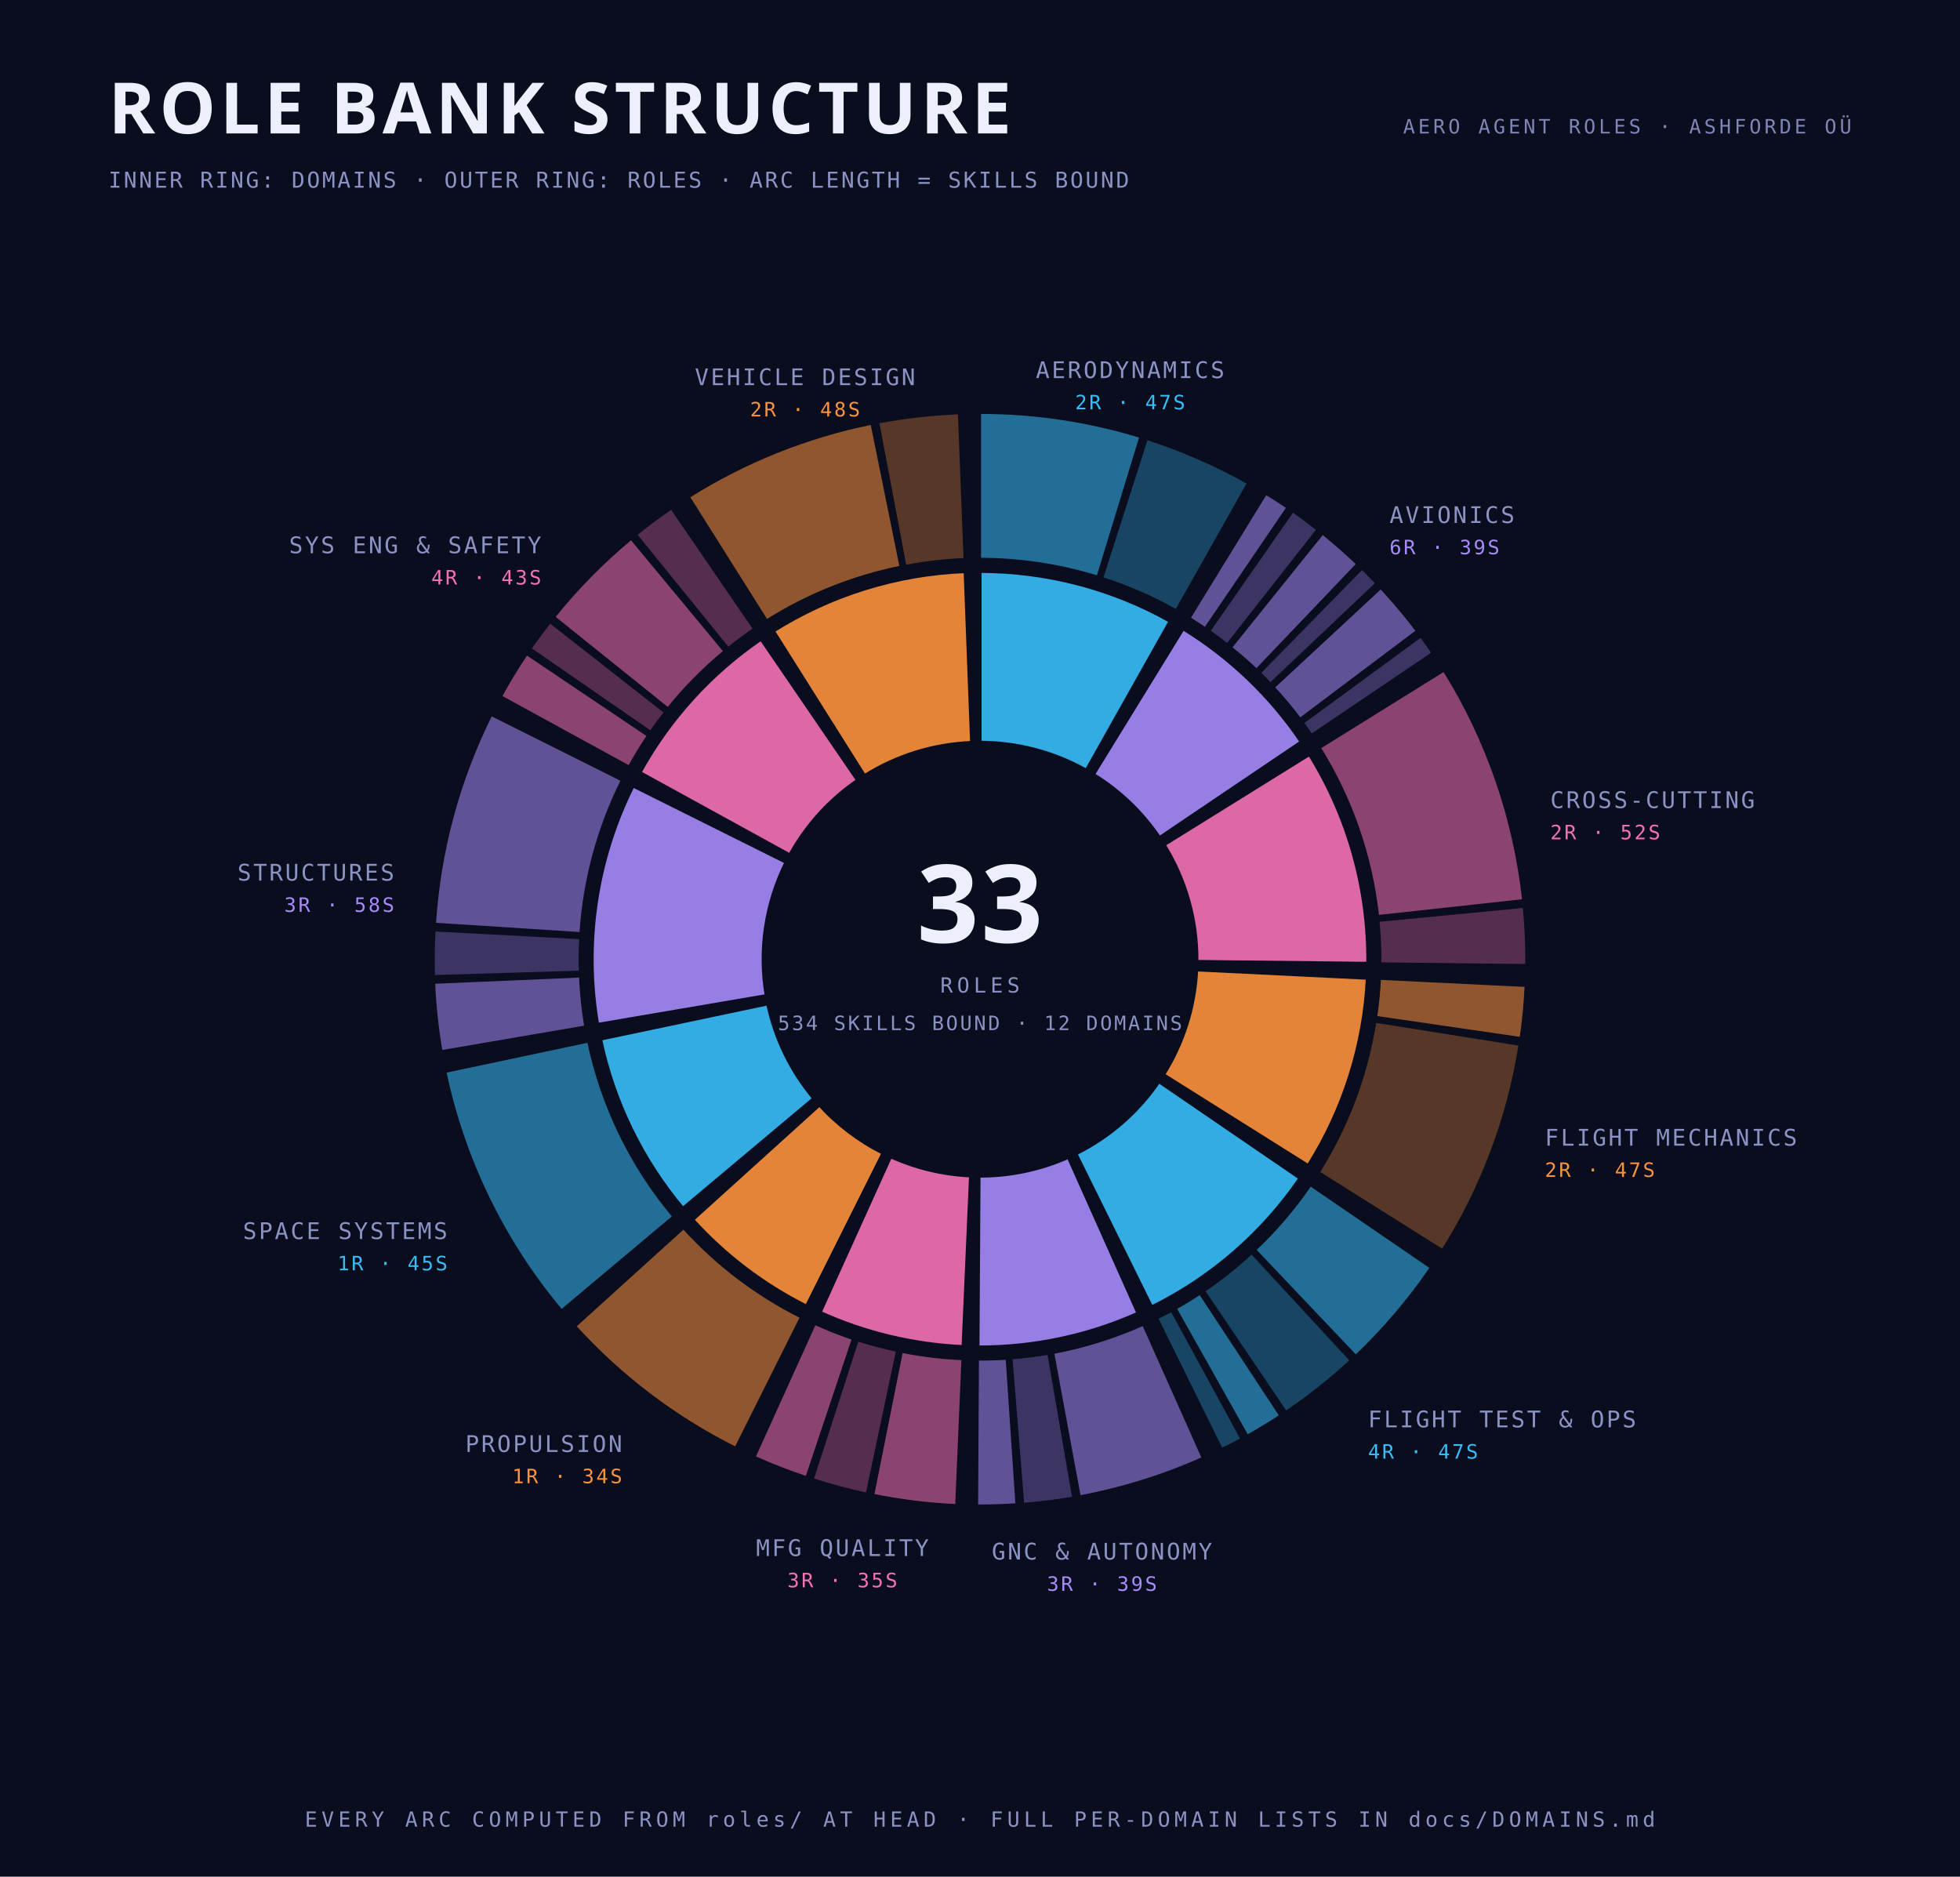
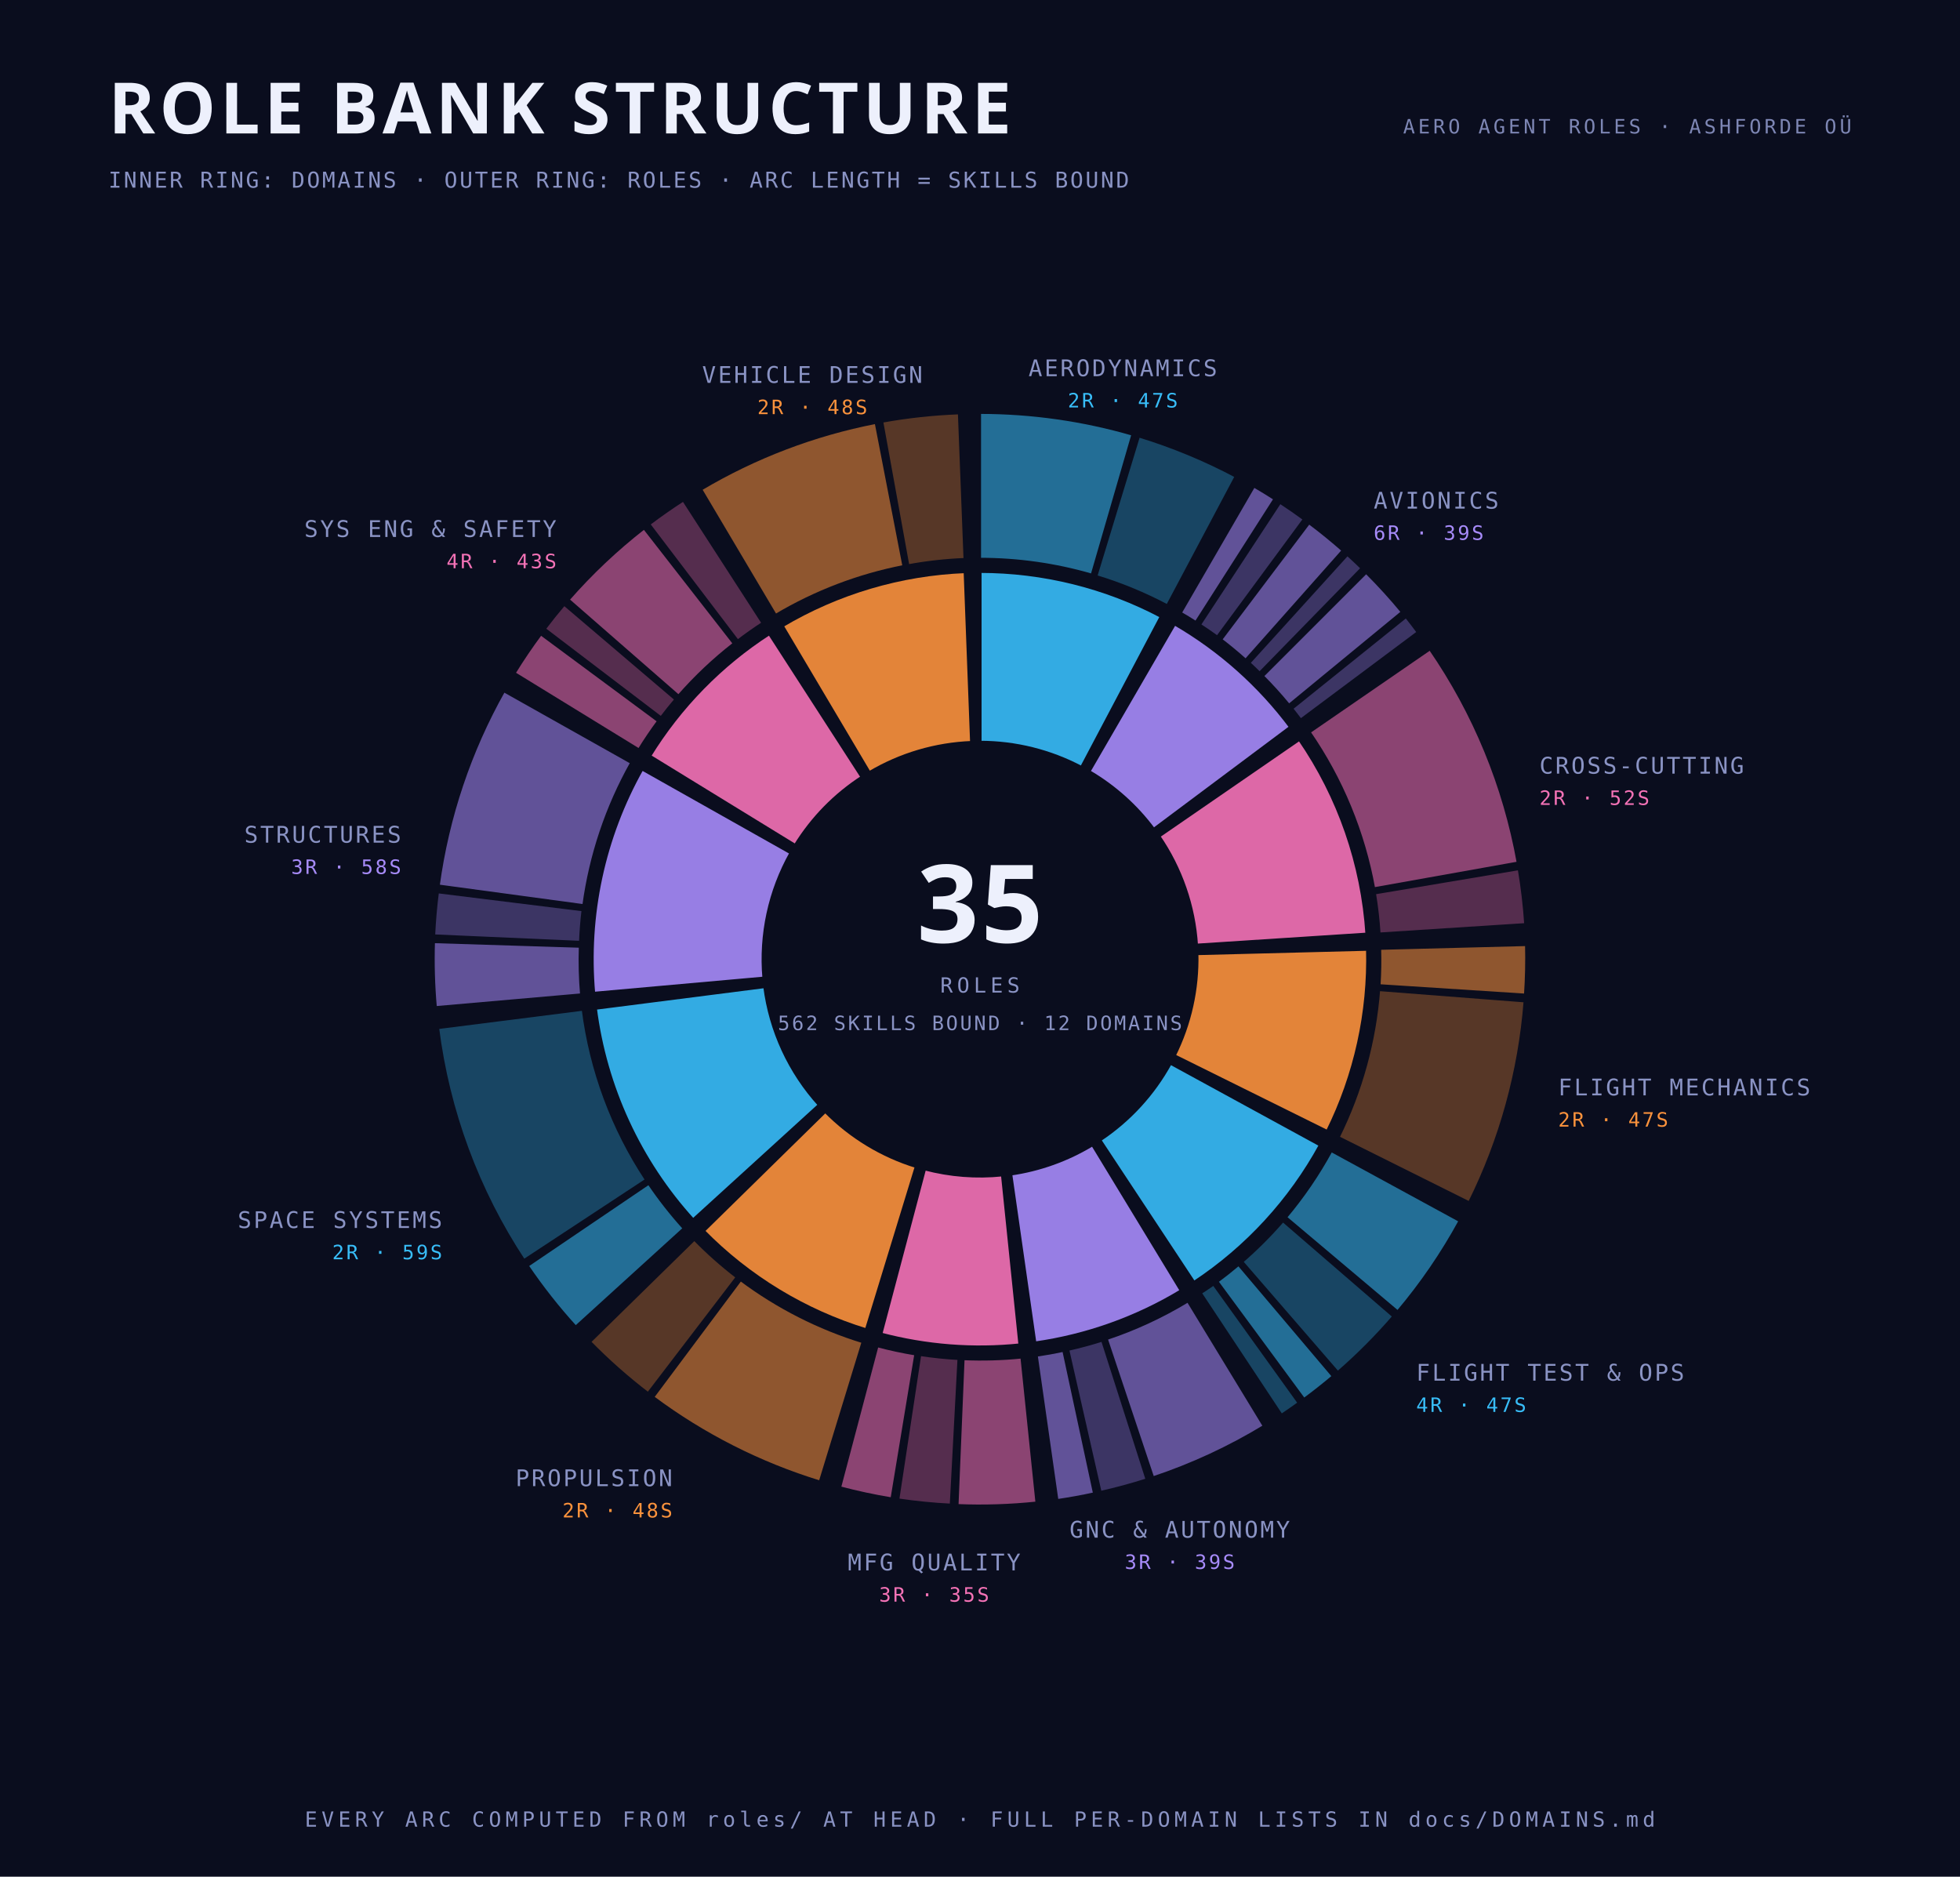
<svg xmlns="http://www.w3.org/2000/svg" width="940" height="900" viewBox="0 0 940 900">
  <style>
    .mono { font-family: "JetBrains Mono", "IBM Plex Mono", "Menlo", monospace; }
    .cond { font-family: "Barlow Condensed", "DIN Condensed", "Arial Narrow", sans-serif; font-weight: 700; text-transform: uppercase; }
  </style>
  <rect width="940" height="900" fill="#0a0d1e" />
-   <path d="M 470.0 274.0 A 186.0 186.0 0 0 1 561.2 297.9 L 521.0 369.4 A 104.0 104.0 0 0 0 470.0 356.0 Z" fill="#38bdf8" fill-opacity="0.9" stroke="#0a0d1e" stroke-width="1.5" />
-   <path d="M 470.0 198.0 A 262.0 262.0 0 0 1 546.9 209.5 L 526.4 276.5 A 192.0 192.0 0 0 0 470.0 268.0 Z" fill="#38bdf8" fill-opacity="0.55" stroke="#0a0d1e" stroke-width="1" />
-   <path d="M 550.0 210.5 A 262.0 262.0 0 0 1 598.5 231.7 L 564.1 292.7 A 192.0 192.0 0 0 0 528.6 277.2 Z" fill="#38bdf8" fill-opacity="0.32" stroke="#0a0d1e" stroke-width="1" />
-   <text class="mono" x="542.0" y="181.3" text-anchor="middle" font-size="11" fill="#8a93c4" letter-spacing="1">AERODYNAMICS</text>
-   <text class="mono" x="542.0" y="196.3" text-anchor="middle" font-size="9.5" fill="#38bdf8" letter-spacing="1">2R · 47S</text>
-   <path d="M 567.4 301.5 A 186.0 186.0 0 0 1 624.1 355.8 L 556.1 401.7 A 104.0 104.0 0 0 0 524.4 371.4 Z" fill="#a78bfa" fill-opacity="0.9" stroke="#0a0d1e" stroke-width="1.5" />
-   <path d="M 607.1 236.8 A 262.0 262.0 0 0 1 617.4 243.4 L 578.0 301.3 A 192.0 192.0 0 0 0 570.5 296.4 Z" fill="#a78bfa" fill-opacity="0.55" stroke="#0a0d1e" stroke-width="1" />
-   <path d="M 620.0 245.2 A 262.0 262.0 0 0 1 631.8 254.0 L 588.6 309.0 A 192.0 192.0 0 0 0 580.0 302.6 Z" fill="#a78bfa" fill-opacity="0.32" stroke="#0a0d1e" stroke-width="1" />
-   <path d="M 634.3 255.9 A 262.0 262.0 0 0 1 650.9 270.5 L 602.6 321.1 A 192.0 192.0 0 0 0 590.4 310.5 Z" fill="#a78bfa" fill-opacity="0.55" stroke="#0a0d1e" stroke-width="1" />
-   <path d="M 653.2 272.7 A 262.0 262.0 0 0 1 660.1 279.7 L 609.3 327.8 A 192.0 192.0 0 0 0 604.2 322.7 Z" fill="#a78bfa" fill-opacity="0.32" stroke="#0a0d1e" stroke-width="1" />
-   <path d="M 662.2 282.0 A 262.0 262.0 0 0 1 679.5 302.6 L 623.5 344.7 A 192.0 192.0 0 0 0 610.9 329.6 Z" fill="#a78bfa" fill-opacity="0.55" stroke="#0a0d1e" stroke-width="1" />
-   <path d="M 681.4 305.2 A 262.0 262.0 0 0 1 687.0 313.2 L 629.0 352.4 A 192.0 192.0 0 0 0 624.9 346.6 Z" fill="#a78bfa" fill-opacity="0.32" stroke="#0a0d1e" stroke-width="1" />
-   <text class="mono" x="666.4" y="250.8" text-anchor="start" font-size="11" fill="#8a93c4" letter-spacing="1">AVIONICS</text>
-   <text class="mono" x="666.4" y="265.8" text-anchor="start" font-size="9.5" fill="#a78bfa" letter-spacing="1">6R · 39S</text>
-   <path d="M 628.0 361.8 A 186.0 186.0 0 0 1 656.0 462.0 L 574.0 461.1 A 104.0 104.0 0 0 0 558.3 405.1 Z" fill="#f472b6" fill-opacity="0.9" stroke="#0a0d1e" stroke-width="1.5" />
-   <path d="M 692.5 321.6 A 262.0 262.0 0 0 1 730.5 431.7 L 660.9 439.3 A 192.0 192.0 0 0 0 633.0 358.6 Z" fill="#f472b6" fill-opacity="0.55" stroke="#0a0d1e" stroke-width="1" />
-   <path d="M 730.8 434.9 A 262.0 262.0 0 0 1 732.0 462.8 L 662.0 462.0 A 192.0 192.0 0 0 0 661.1 441.6 Z" fill="#f472b6" fill-opacity="0.32" stroke="#0a0d1e" stroke-width="1" />
-   <text class="mono" x="743.5" y="387.5" text-anchor="start" font-size="11" fill="#8a93c4" letter-spacing="1">CROSS-CUTTING</text>
-   <text class="mono" x="743.5" y="402.5" text-anchor="start" font-size="9.5" fill="#f472b6" letter-spacing="1">2R · 52S</text>
-   <path d="M 655.8 469.1 A 186.0 186.0 0 0 1 627.4 559.0 L 558.0 515.4 A 104.0 104.0 0 0 0 573.9 465.1 Z" fill="#fb923c" fill-opacity="0.9" stroke="#0a0d1e" stroke-width="1.5" />
-   <path d="M 731.7 472.8 A 262.0 262.0 0 0 1 729.3 497.8 L 660.0 487.7 A 192.0 192.0 0 0 0 661.8 469.4 Z" fill="#fb923c" fill-opacity="0.55" stroke="#0a0d1e" stroke-width="1" />
-   <path d="M 728.8 501.0 A 262.0 262.0 0 0 1 691.8 599.5 L 632.5 562.2 A 192.0 192.0 0 0 0 659.6 490.0 Z" fill="#fb923c" fill-opacity="0.32" stroke="#0a0d1e" stroke-width="1" />
-   <text class="mono" x="740.9" y="549.4" text-anchor="start" font-size="11" fill="#8a93c4" letter-spacing="1">FLIGHT MECHANICS</text>
-   <text class="mono" x="740.9" y="564.4" text-anchor="start" font-size="9.5" fill="#fb923c" letter-spacing="1">2R · 47S</text>
-   <path d="M 623.5 565.0 A 186.0 186.0 0 0 1 552.3 626.8 L 516.0 553.3 A 104.0 104.0 0 0 0 555.8 518.7 Z" fill="#38bdf8" fill-opacity="0.9" stroke="#0a0d1e" stroke-width="1.5" />
-   <path d="M 686.2 607.9 A 262.0 262.0 0 0 1 650.2 650.2 L 602.0 599.4 A 192.0 192.0 0 0 0 628.5 568.4 Z" fill="#38bdf8" fill-opacity="0.55" stroke="#0a0d1e" stroke-width="1" />
-   <path d="M 647.8 652.4 A 262.0 262.0 0 0 1 616.7 677.1 L 577.5 619.1 A 192.0 192.0 0 0 0 600.3 601.0 Z" fill="#38bdf8" fill-opacity="0.32" stroke="#0a0d1e" stroke-width="1" />
-   <path d="M 614.0 678.9 A 262.0 262.0 0 0 1 598.2 688.5 L 563.9 627.5 A 192.0 192.0 0 0 0 575.5 620.4 Z" fill="#38bdf8" fill-opacity="0.55" stroke="#0a0d1e" stroke-width="1" />
-   <path d="M 595.4 690.1 A 262.0 262.0 0 0 1 585.9 694.9 L 555.0 632.2 A 192.0 192.0 0 0 0 561.9 628.6 Z" fill="#38bdf8" fill-opacity="0.32" stroke="#0a0d1e" stroke-width="1" />
-   <text class="mono" x="656.1" y="684.5" text-anchor="start" font-size="11" fill="#8a93c4" letter-spacing="1">FLIGHT TEST &amp; OPS</text>
-   <text class="mono" x="656.1" y="699.5" text-anchor="start" font-size="9.5" fill="#38bdf8" letter-spacing="1">4R · 47S</text>
-   <path d="M 545.8 629.8 A 186.0 186.0 0 0 1 469.0 646.0 L 469.5 564.0 A 104.0 104.0 0 0 0 512.4 555.0 Z" fill="#a78bfa" fill-opacity="0.9" stroke="#0a0d1e" stroke-width="1.5" />
-   <path d="M 576.8 699.2 A 262.0 262.0 0 0 1 517.8 717.6 L 505.1 648.8 A 192.0 192.0 0 0 0 548.3 635.3 Z" fill="#a78bfa" fill-opacity="0.55" stroke="#0a0d1e" stroke-width="1" />
-   <path d="M 514.7 718.2 A 262.0 262.0 0 0 1 490.7 721.2 L 485.1 651.4 A 192.0 192.0 0 0 0 502.8 649.2 Z" fill="#a78bfa" fill-opacity="0.32" stroke="#0a0d1e" stroke-width="1" />
-   <path d="M 487.5 721.4 A 262.0 262.0 0 0 1 468.6 722.0 L 469.0 652.0 A 192.0 192.0 0 0 0 482.8 651.6 Z" fill="#a78bfa" fill-opacity="0.55" stroke="#0a0d1e" stroke-width="1" />
-   <text class="mono" x="528.5" y="747.9" text-anchor="middle" font-size="11" fill="#8a93c4" letter-spacing="1">GNC &amp; AUTONOMY</text>
-   <text class="mono" x="528.5" y="762.9" text-anchor="middle" font-size="9.5" fill="#a78bfa" letter-spacing="1">3R · 39S</text>
-   <path d="M 461.9 645.8 A 186.0 186.0 0 0 1 393.3 629.4 L 427.1 554.7 A 104.0 104.0 0 0 0 465.5 563.9 Z" fill="#f472b6" fill-opacity="0.9" stroke="#0a0d1e" stroke-width="1.5" />
-   <path d="M 458.6 721.8 A 262.0 262.0 0 0 1 418.8 716.9 L 432.5 648.3 A 192.0 192.0 0 0 0 461.6 651.8 Z" fill="#f472b6" fill-opacity="0.55" stroke="#0a0d1e" stroke-width="1" />
-   <path d="M 415.7 716.3 A 262.0 262.0 0 0 1 389.8 709.4 L 411.3 642.8 A 192.0 192.0 0 0 0 430.2 647.8 Z" fill="#f472b6" fill-opacity="0.32" stroke="#0a0d1e" stroke-width="1" />
-   <path d="M 386.8 708.4 A 262.0 262.0 0 0 1 361.9 698.7 L 390.8 634.9 A 192.0 192.0 0 0 0 409.0 642.1 Z" fill="#f472b6" fill-opacity="0.55" stroke="#0a0d1e" stroke-width="1" />
-   <text class="mono" x="404.0" y="746.2" text-anchor="middle" font-size="11" fill="#8a93c4" letter-spacing="1">MFG QUALITY</text>
-   <text class="mono" x="404.0" y="761.2" text-anchor="middle" font-size="9.5" fill="#f472b6" letter-spacing="1">3R · 35S</text>
-   <path d="M 386.8 626.4 A 186.0 186.0 0 0 1 332.2 584.9 L 393.0 529.9 A 104.0 104.0 0 0 0 423.5 553.0 Z" fill="#fb923c" fill-opacity="0.9" stroke="#0a0d1e" stroke-width="1.5" />
-   <path d="M 352.8 694.3 A 262.0 262.0 0 0 1 275.9 636.0 L 327.8 589.0 A 192.0 192.0 0 0 0 384.1 631.7 Z" fill="#fb923c" fill-opacity="0.55" stroke="#0a0d1e" stroke-width="1" />
-   <text class="mono" x="298.4" y="696.3" text-anchor="end" font-size="11" fill="#8a93c4" letter-spacing="1">PROPULSION</text>
-   <text class="mono" x="298.4" y="711.3" text-anchor="end" font-size="9.5" fill="#fb923c" letter-spacing="1">1R · 34S</text>
-   <path d="M 327.5 579.5 A 186.0 186.0 0 0 1 288.0 498.3 L 368.2 481.4 A 104.0 104.0 0 0 0 390.3 526.8 Z" fill="#38bdf8" fill-opacity="0.9" stroke="#0a0d1e" stroke-width="1.5" />
-   <path d="M 269.3 628.4 A 262.0 262.0 0 0 1 213.6 514.0 L 282.1 499.5 A 192.0 192.0 0 0 0 322.9 583.4 Z" fill="#38bdf8" fill-opacity="0.55" stroke="#0a0d1e" stroke-width="1" />
-   <text class="mono" x="214.6" y="594.2" text-anchor="end" font-size="11" fill="#8a93c4" letter-spacing="1">SPACE SYSTEMS</text>
-   <text class="mono" x="214.6" y="609.2" text-anchor="end" font-size="9.5" fill="#38bdf8" letter-spacing="1">1R · 45S</text>
-   <path d="M 286.6 491.3 A 186.0 186.0 0 0 1 303.6 376.9 L 377.0 413.5 A 104.0 104.0 0 0 0 367.5 477.5 Z" fill="#a78bfa" fill-opacity="0.9" stroke="#0a0d1e" stroke-width="1.5" />
-   <path d="M 211.7 504.1 A 262.0 262.0 0 0 1 208.2 471.3 L 278.2 468.3 A 192.0 192.0 0 0 0 280.7 492.3 Z" fill="#a78bfa" fill-opacity="0.55" stroke="#0a0d1e" stroke-width="1" />
-   <path d="M 208.1 468.1 A 262.0 262.0 0 0 1 208.4 446.2 L 278.3 449.9 A 192.0 192.0 0 0 0 278.1 466.0 Z" fill="#a78bfa" fill-opacity="0.32" stroke="#0a0d1e" stroke-width="1" />
-   <path d="M 208.6 443.0 A 262.0 262.0 0 0 1 235.6 342.9 L 298.2 374.2 A 192.0 192.0 0 0 0 278.4 447.5 Z" fill="#a78bfa" fill-opacity="0.55" stroke="#0a0d1e" stroke-width="1" />
-   <text class="mono" x="189.1" y="422.3" text-anchor="end" font-size="11" fill="#8a93c4" letter-spacing="1">STRUCTURES</text>
-   <text class="mono" x="189.1" y="437.3" text-anchor="end" font-size="9.5" fill="#a78bfa" letter-spacing="1">3R · 58S</text>
-   <path d="M 306.9 370.5 A 186.0 186.0 0 0 1 365.0 306.5 L 411.3 374.2 A 104.0 104.0 0 0 0 378.8 410.0 Z" fill="#f472b6" fill-opacity="0.9" stroke="#0a0d1e" stroke-width="1.5" />
-   <path d="M 240.3 334.0 A 262.0 262.0 0 0 1 252.6 313.7 L 310.7 352.8 A 192.0 192.0 0 0 0 301.7 367.6 Z" fill="#f472b6" fill-opacity="0.55" stroke="#0a0d1e" stroke-width="1" />
-   <path d="M 254.4 311.1 A 262.0 262.0 0 0 1 263.8 298.4 L 318.9 341.6 A 192.0 192.0 0 0 0 312.0 350.9 Z" fill="#f472b6" fill-opacity="0.32" stroke="#0a0d1e" stroke-width="1" />
-   <path d="M 265.8 295.9 A 262.0 262.0 0 0 1 302.7 258.4 L 347.4 312.3 A 192.0 192.0 0 0 0 320.3 339.7 Z" fill="#f472b6" fill-opacity="0.55" stroke="#0a0d1e" stroke-width="1" />
-   <path d="M 305.1 256.4 A 262.0 262.0 0 0 1 322.0 243.8 L 361.6 301.6 A 192.0 192.0 0 0 0 349.2 310.8 Z" fill="#f472b6" fill-opacity="0.32" stroke="#0a0d1e" stroke-width="1" />
-   <text class="mono" x="259.6" y="265.3" text-anchor="end" font-size="11" fill="#8a93c4" letter-spacing="1">SYS ENG &amp; SAFETY</text>
-   <text class="mono" x="259.6" y="280.3" text-anchor="end" font-size="9.5" fill="#f472b6" letter-spacing="1">4R · 43S</text>
-   <path d="M 370.9 302.6 A 186.0 186.0 0 0 1 462.9 274.1 L 466.0 356.1 A 104.0 104.0 0 0 0 414.6 372.0 Z" fill="#fb923c" fill-opacity="0.9" stroke="#0a0d1e" stroke-width="1.5" />
-   <path d="M 330.4 238.3 A 262.0 262.0 0 0 1 418.0 203.2 L 431.9 271.8 A 192.0 192.0 0 0 0 367.7 297.5 Z" fill="#fb923c" fill-opacity="0.55" stroke="#0a0d1e" stroke-width="1" />
-   <path d="M 421.2 202.6 A 262.0 262.0 0 0 1 459.9 198.2 L 462.6 268.1 A 192.0 192.0 0 0 0 434.2 271.4 Z" fill="#fb923c" fill-opacity="0.32" stroke="#0a0d1e" stroke-width="1" />
-   <text class="mono" x="386.1" y="184.7" text-anchor="middle" font-size="11" fill="#8a93c4" letter-spacing="1">VEHICLE DESIGN</text>
-   <text class="mono" x="386.1" y="199.7" text-anchor="middle" font-size="9.5" fill="#fb923c" letter-spacing="1">2R · 48S</text>
-   <text class="cond" x="470.0" y="452.0" text-anchor="middle" font-size="52" fill="#edf0fc" letter-spacing="1">33</text>
+   <path d="M 470.0 274.0 A 186.0 186.0 0 0 1 557.0 295.6 L 518.7 368.1 A 104.0 104.0 0 0 0 470.0 356.0 Z" fill="#38bdf8" fill-opacity="0.9" stroke="#0a0d1e" stroke-width="1.5" />
+   <path d="M 470.0 198.0 A 262.0 262.0 0 0 1 543.1 208.4 L 523.6 275.6 A 192.0 192.0 0 0 0 470.0 268.0 Z" fill="#38bdf8" fill-opacity="0.55" stroke="#0a0d1e" stroke-width="1" />
+   <path d="M 546.2 209.3 A 262.0 262.0 0 0 1 592.6 228.5 L 559.8 290.3 A 192.0 192.0 0 0 0 525.8 276.3 Z" fill="#38bdf8" fill-opacity="0.32" stroke="#0a0d1e" stroke-width="1" />
+   <text class="mono" x="538.5" y="180.4" text-anchor="middle" font-size="11" fill="#8a93c4" letter-spacing="1">AERODYNAMICS</text>
+   <text class="mono" x="538.5" y="195.4" text-anchor="middle" font-size="9.5" fill="#38bdf8" letter-spacing="1">2R · 47S</text>
+   <path d="M 563.3 299.1 A 186.0 186.0 0 0 1 619.0 348.7 L 553.3 397.8 A 104.0 104.0 0 0 0 522.2 370.0 Z" fill="#a78bfa" fill-opacity="0.9" stroke="#0a0d1e" stroke-width="1.5" />
+   <path d="M 601.4 233.3 A 262.0 262.0 0 0 1 611.2 239.3 L 573.5 298.3 A 192.0 192.0 0 0 0 566.3 293.9 Z" fill="#a78bfa" fill-opacity="0.55" stroke="#0a0d1e" stroke-width="1" />
+   <path d="M 613.9 241.1 A 262.0 262.0 0 0 1 625.3 249.0 L 583.8 305.3 A 192.0 192.0 0 0 0 575.5 299.6 Z" fill="#a78bfa" fill-opacity="0.32" stroke="#0a0d1e" stroke-width="1" />
+   <path d="M 627.8 250.9 A 262.0 262.0 0 0 1 643.9 264.0 L 597.4 316.4 A 192.0 192.0 0 0 0 585.7 306.7 Z" fill="#a78bfa" fill-opacity="0.55" stroke="#0a0d1e" stroke-width="1" />
+   <path d="M 646.2 266.1 A 262.0 262.0 0 0 1 653.0 272.5 L 604.1 322.6 A 192.0 192.0 0 0 0 599.2 317.9 Z" fill="#a78bfa" fill-opacity="0.32" stroke="#0a0d1e" stroke-width="1" />
+   <path d="M 655.2 274.7 A 262.0 262.0 0 0 1 672.3 293.5 L 618.2 338.0 A 192.0 192.0 0 0 0 605.7 324.2 Z" fill="#a78bfa" fill-opacity="0.55" stroke="#0a0d1e" stroke-width="1" />
+   <path d="M 674.3 295.9 A 262.0 262.0 0 0 1 679.9 303.2 L 623.8 345.1 A 192.0 192.0 0 0 0 619.7 339.8 Z" fill="#a78bfa" fill-opacity="0.32" stroke="#0a0d1e" stroke-width="1" />
+   <text class="mono" x="658.8" y="243.9" text-anchor="start" font-size="11" fill="#8a93c4" letter-spacing="1">AVIONICS</text>
+   <text class="mono" x="658.8" y="258.9" text-anchor="start" font-size="9.5" fill="#a78bfa" letter-spacing="1">6R · 39S</text>
+   <path d="M 623.2 354.5 A 186.0 186.0 0 0 1 655.6 448.0 L 573.8 453.3 A 104.0 104.0 0 0 0 555.7 401.0 Z" fill="#f472b6" fill-opacity="0.9" stroke="#0a0d1e" stroke-width="1.5" />
+   <path d="M 685.8 311.4 A 262.0 262.0 0 0 1 727.9 413.7 L 659.0 426.0 A 192.0 192.0 0 0 0 628.1 351.1 Z" fill="#f472b6" fill-opacity="0.55" stroke="#0a0d1e" stroke-width="1" />
+   <path d="M 728.4 416.8 A 262.0 262.0 0 0 1 731.5 443.2 L 661.6 447.7 A 192.0 192.0 0 0 0 659.4 428.4 Z" fill="#f472b6" fill-opacity="0.32" stroke="#0a0d1e" stroke-width="1" />
+   <text class="mono" x="738.3" y="371.0" text-anchor="start" font-size="11" fill="#8a93c4" letter-spacing="1">CROSS-CUTTING</text>
+   <text class="mono" x="738.3" y="386.0" text-anchor="start" font-size="9.5" fill="#f472b6" letter-spacing="1">2R · 52S</text>
+   <path d="M 655.9 455.2 A 186.0 186.0 0 0 1 636.6 542.7 L 563.1 506.3 A 104.0 104.0 0 0 0 574.0 457.3 Z" fill="#fb923c" fill-opacity="0.9" stroke="#0a0d1e" stroke-width="1.5" />
+   <path d="M 731.9 453.2 A 262.0 262.0 0 0 1 731.4 477.0 L 661.6 472.5 A 192.0 192.0 0 0 0 661.9 455.0 Z" fill="#fb923c" fill-opacity="0.55" stroke="#0a0d1e" stroke-width="1" />
+   <path d="M 731.2 480.2 A 262.0 262.0 0 0 1 704.6 576.6 L 642.0 545.4 A 192.0 192.0 0 0 0 661.4 474.8 Z" fill="#fb923c" fill-opacity="0.32" stroke="#0a0d1e" stroke-width="1" />
+   <text class="mono" x="747.3" y="525.3" text-anchor="start" font-size="11" fill="#8a93c4" letter-spacing="1">FLIGHT MECHANICS</text>
+   <text class="mono" x="747.3" y="540.3" text-anchor="start" font-size="9.5" fill="#fb923c" letter-spacing="1">2R · 47S</text>
+   <path d="M 633.3 549.1 A 186.0 186.0 0 0 1 572.6 615.1 L 527.4 546.7 A 104.0 104.0 0 0 0 561.3 509.8 Z" fill="#38bdf8" fill-opacity="0.9" stroke="#0a0d1e" stroke-width="1.5" />
+   <path d="M 700.0 585.5 A 262.0 262.0 0 0 1 670.3 628.9 L 616.8 583.8 A 192.0 192.0 0 0 0 638.5 552.0 Z" fill="#38bdf8" fill-opacity="0.55" stroke="#0a0d1e" stroke-width="1" />
+   <path d="M 668.2 631.3 A 262.0 262.0 0 0 1 641.6 658.0 L 595.8 605.1 A 192.0 192.0 0 0 0 615.3 585.6 Z" fill="#38bdf8" fill-opacity="0.32" stroke="#0a0d1e" stroke-width="1" />
+   <path d="M 639.2 660.0 A 262.0 262.0 0 0 1 625.4 670.9 L 583.9 614.6 A 192.0 192.0 0 0 0 594.0 606.6 Z" fill="#38bdf8" fill-opacity="0.55" stroke="#0a0d1e" stroke-width="1" />
+   <path d="M 622.8 672.8 A 262.0 262.0 0 0 1 614.6 678.5 L 575.9 620.1 A 192.0 192.0 0 0 0 582.0 616.0 Z" fill="#38bdf8" fill-opacity="0.32" stroke="#0a0d1e" stroke-width="1" />
+   <text class="mono" x="679.2" y="662.1" text-anchor="start" font-size="11" fill="#8a93c4" letter-spacing="1">FLIGHT TEST &amp; OPS</text>
+   <text class="mono" x="679.2" y="677.1" text-anchor="start" font-size="9.5" fill="#38bdf8" letter-spacing="1">4R · 47S</text>
+   <path d="M 566.6 619.0 A 186.0 186.0 0 0 1 496.3 644.1 L 484.7 563.0 A 104.0 104.0 0 0 0 524.0 548.9 Z" fill="#a78bfa" fill-opacity="0.9" stroke="#0a0d1e" stroke-width="1.5" />
+   <path d="M 606.1 683.9 A 262.0 262.0 0 0 1 553.0 708.5 L 530.8 642.1 A 192.0 192.0 0 0 0 569.7 624.1 Z" fill="#a78bfa" fill-opacity="0.55" stroke="#0a0d1e" stroke-width="1" />
+   <path d="M 549.9 709.5 A 262.0 262.0 0 0 1 527.8 715.5 L 512.3 647.3 A 192.0 192.0 0 0 0 528.6 642.9 Z" fill="#a78bfa" fill-opacity="0.32" stroke="#0a0d1e" stroke-width="1" />
+   <path d="M 524.7 716.2 A 262.0 262.0 0 0 1 507.1 719.4 L 497.2 650.1 A 192.0 192.0 0 0 0 510.0 647.8 Z" fill="#a78bfa" fill-opacity="0.55" stroke="#0a0d1e" stroke-width="1" />
+   <text class="mono" x="565.8" y="737.4" text-anchor="middle" font-size="11" fill="#8a93c4" letter-spacing="1">GNC &amp; AUTONOMY</text>
+   <text class="mono" x="565.8" y="752.4" text-anchor="middle" font-size="9.5" fill="#a78bfa" letter-spacing="1">3R · 39S</text>
+   <path d="M 489.2 645.0 A 186.0 186.0 0 0 1 422.4 639.8 L 443.4 560.5 A 104.0 104.0 0 0 0 480.8 563.4 Z" fill="#f472b6" fill-opacity="0.9" stroke="#0a0d1e" stroke-width="1.5" />
+   <path d="M 497.1 720.6 A 262.0 262.0 0 0 1 459.2 721.8 L 462.1 651.8 A 192.0 192.0 0 0 0 489.9 651.0 Z" fill="#f472b6" fill-opacity="0.55" stroke="#0a0d1e" stroke-width="1" />
+   <path d="M 456.0 721.6 A 262.0 262.0 0 0 1 430.8 719.1 L 441.3 649.8 A 192.0 192.0 0 0 0 459.7 651.7 Z" fill="#f472b6" fill-opacity="0.32" stroke="#0a0d1e" stroke-width="1" />
+   <path d="M 427.6 718.6 A 262.0 262.0 0 0 1 402.9 713.3 L 420.8 645.6 A 192.0 192.0 0 0 0 439.0 649.5 Z" fill="#f472b6" fill-opacity="0.55" stroke="#0a0d1e" stroke-width="1" />
+   <text class="mono" x="448.0" y="753.1" text-anchor="middle" font-size="11" fill="#8a93c4" letter-spacing="1">MFG QUALITY</text>
+   <text class="mono" x="448.0" y="768.1" text-anchor="middle" font-size="9.5" fill="#f472b6" letter-spacing="1">3R · 35S</text>
+   <path d="M 415.5 637.8 A 186.0 186.0 0 0 1 337.3 590.3 L 395.8 532.9 A 104.0 104.0 0 0 0 439.5 559.4 Z" fill="#fb923c" fill-opacity="0.9" stroke="#0a0d1e" stroke-width="1.5" />
+   <path d="M 393.2 710.5 A 262.0 262.0 0 0 1 313.3 670.0 L 355.2 613.9 A 192.0 192.0 0 0 0 413.7 643.6 Z" fill="#fb923c" fill-opacity="0.55" stroke="#0a0d1e" stroke-width="1" />
+   <path d="M 310.8 668.1 A 262.0 262.0 0 0 1 283.0 643.5 L 333.0 594.5 A 192.0 192.0 0 0 0 353.3 612.5 Z" fill="#fb923c" fill-opacity="0.32" stroke="#0a0d1e" stroke-width="1" />
+   <text class="mono" x="322.5" y="712.7" text-anchor="end" font-size="11" fill="#8a93c4" letter-spacing="1">PROPULSION</text>
+   <text class="mono" x="322.5" y="727.7" text-anchor="end" font-size="9.5" fill="#fb923c" letter-spacing="1">2R · 48S</text>
+   <path d="M 332.4 585.1 A 186.0 186.0 0 0 1 285.5 483.5 L 366.8 473.1 A 104.0 104.0 0 0 0 393.0 529.9 Z" fill="#38bdf8" fill-opacity="0.9" stroke="#0a0d1e" stroke-width="1.5" />
+   <path d="M 276.1 636.2 A 262.0 262.0 0 0 1 253.1 607.0 L 311.1 567.7 A 192.0 192.0 0 0 0 327.9 589.1 Z" fill="#38bdf8" fill-opacity="0.55" stroke="#0a0d1e" stroke-width="1" />
+   <path d="M 251.3 604.3 A 262.0 262.0 0 0 1 210.1 493.0 L 279.5 484.2 A 192.0 192.0 0 0 0 309.8 565.8 Z" fill="#38bdf8" fill-opacity="0.32" stroke="#0a0d1e" stroke-width="1" />
+   <text class="mono" x="212.1" y="588.9" text-anchor="end" font-size="11" fill="#8a93c4" letter-spacing="1">SPACE SYSTEMS</text>
+   <text class="mono" x="212.1" y="603.9" text-anchor="end" font-size="9.5" fill="#38bdf8" letter-spacing="1">2R · 59S</text>
+   <path d="M 284.7 476.4 A 186.0 186.0 0 0 1 307.9 368.7 L 379.4 409.0 A 104.0 104.0 0 0 0 366.4 469.1 Z" fill="#a78bfa" fill-opacity="0.9" stroke="#0a0d1e" stroke-width="1.5" />
+   <path d="M 209.0 483.0 A 262.0 262.0 0 0 1 208.1 451.8 L 278.1 454.0 A 192.0 192.0 0 0 0 278.7 476.9 Z" fill="#a78bfa" fill-opacity="0.55" stroke="#0a0d1e" stroke-width="1" />
+   <path d="M 208.2 448.6 A 262.0 262.0 0 0 1 210.0 427.9 L 279.4 436.5 A 192.0 192.0 0 0 0 278.2 451.7 Z" fill="#a78bfa" fill-opacity="0.32" stroke="#0a0d1e" stroke-width="1" />
+   <path d="M 210.4 424.7 A 262.0 262.0 0 0 1 241.7 331.5 L 302.7 365.8 A 192.0 192.0 0 0 0 279.8 434.1 Z" fill="#a78bfa" fill-opacity="0.55" stroke="#0a0d1e" stroke-width="1" />
+   <text class="mono" x="192.4" y="404.1" text-anchor="end" font-size="11" fill="#8a93c4" letter-spacing="1">STRUCTURES</text>
+   <text class="mono" x="192.4" y="419.1" text-anchor="end" font-size="9.5" fill="#a78bfa" letter-spacing="1">3R · 58S</text>
+   <path d="M 311.5 362.6 A 186.0 186.0 0 0 1 369.0 303.8 L 413.5 372.7 A 104.0 104.0 0 0 0 381.4 405.5 Z" fill="#f472b6" fill-opacity="0.9" stroke="#0a0d1e" stroke-width="1.5" />
+   <path d="M 246.8 322.8 A 262.0 262.0 0 0 1 259.4 304.2 L 315.6 345.8 A 192.0 192.0 0 0 0 306.4 359.4 Z" fill="#f472b6" fill-opacity="0.55" stroke="#0a0d1e" stroke-width="1" />
+   <path d="M 261.3 301.6 A 262.0 262.0 0 0 1 270.6 290.0 L 323.9 335.4 A 192.0 192.0 0 0 0 317.0 344.0 Z" fill="#f472b6" fill-opacity="0.32" stroke="#0a0d1e" stroke-width="1" />
+   <path d="M 272.7 287.6 A 262.0 262.0 0 0 1 308.9 253.4 L 351.9 308.6 A 192.0 192.0 0 0 0 325.4 333.6 Z" fill="#f472b6" fill-opacity="0.55" stroke="#0a0d1e" stroke-width="1" />
+   <path d="M 311.4 251.4 A 262.0 262.0 0 0 1 327.7 240.0 L 365.7 298.8 A 192.0 192.0 0 0 0 353.8 307.2 Z" fill="#f472b6" fill-opacity="0.32" stroke="#0a0d1e" stroke-width="1" />
+   <text class="mono" x="266.9" y="257.5" text-anchor="end" font-size="11" fill="#8a93c4" letter-spacing="1">SYS ENG &amp; SAFETY</text>
+   <text class="mono" x="266.9" y="272.5" text-anchor="end" font-size="9.5" fill="#f472b6" letter-spacing="1">4R · 43S</text>
+   <path d="M 375.1 300.1 A 186.0 186.0 0 0 1 462.9 274.1 L 466.0 356.1 A 104.0 104.0 0 0 0 416.9 370.6 Z" fill="#fb923c" fill-opacity="0.9" stroke="#0a0d1e" stroke-width="1.5" />
+   <path d="M 336.3 234.7 A 262.0 262.0 0 0 1 420.0 202.8 L 433.3 271.5 A 192.0 192.0 0 0 0 372.0 294.9 Z" fill="#fb923c" fill-opacity="0.55" stroke="#0a0d1e" stroke-width="1" />
+   <path d="M 423.1 202.2 A 262.0 262.0 0 0 1 459.9 198.2 L 462.6 268.1 A 192.0 192.0 0 0 0 435.6 271.1 Z" fill="#fb923c" fill-opacity="0.32" stroke="#0a0d1e" stroke-width="1" />
+   <text class="mono" x="389.6" y="183.6" text-anchor="middle" font-size="11" fill="#8a93c4" letter-spacing="1">VEHICLE DESIGN</text>
+   <text class="mono" x="389.6" y="198.6" text-anchor="middle" font-size="9.5" fill="#fb923c" letter-spacing="1">2R · 48S</text>
+   <text class="cond" x="470.0" y="452.0" text-anchor="middle" font-size="52" fill="#edf0fc" letter-spacing="1">35</text>
  <text class="mono" x="470.0" y="476.0" text-anchor="middle" font-size="10" fill="#8a93c4" letter-spacing="2">ROLES</text>
-   <text class="mono" x="470.0" y="494.0" text-anchor="middle" font-size="9.5" fill="#8a93c4" letter-spacing="1">534 SKILLS BOUND · 12 DOMAINS</text>
+   <text class="mono" x="470.0" y="494.0" text-anchor="middle" font-size="9.5" fill="#8a93c4" letter-spacing="1">562 SKILLS BOUND · 12 DOMAINS</text>
  <text class="cond" x="52.0" y="64.0" text-anchor="start" font-size="34" fill="#edf0fc" letter-spacing="2">ROLE BANK STRUCTURE</text>
  <text class="mono" x="52.0" y="90.0" text-anchor="start" font-size="10.5" fill="#8a93c4" letter-spacing="1">INNER RING: DOMAINS · OUTER RING: ROLES · ARC LENGTH = SKILLS BOUND</text>
  <text class="mono" x="470.0" y="876.0" text-anchor="middle" font-size="10" fill="#8a93c4" letter-spacing="2">EVERY ARC COMPUTED FROM roles/ AT HEAD · FULL PER-DOMAIN LISTS IN docs/DOMAINS.md</text>
  <text class="mono" x="888.0" y="64.0" text-anchor="end" font-size="9.5" fill="#8a93c4" letter-spacing="1.5" opacity="0.9">AERO AGENT ROLES · ASHFORDE OÜ</text>
</svg>
